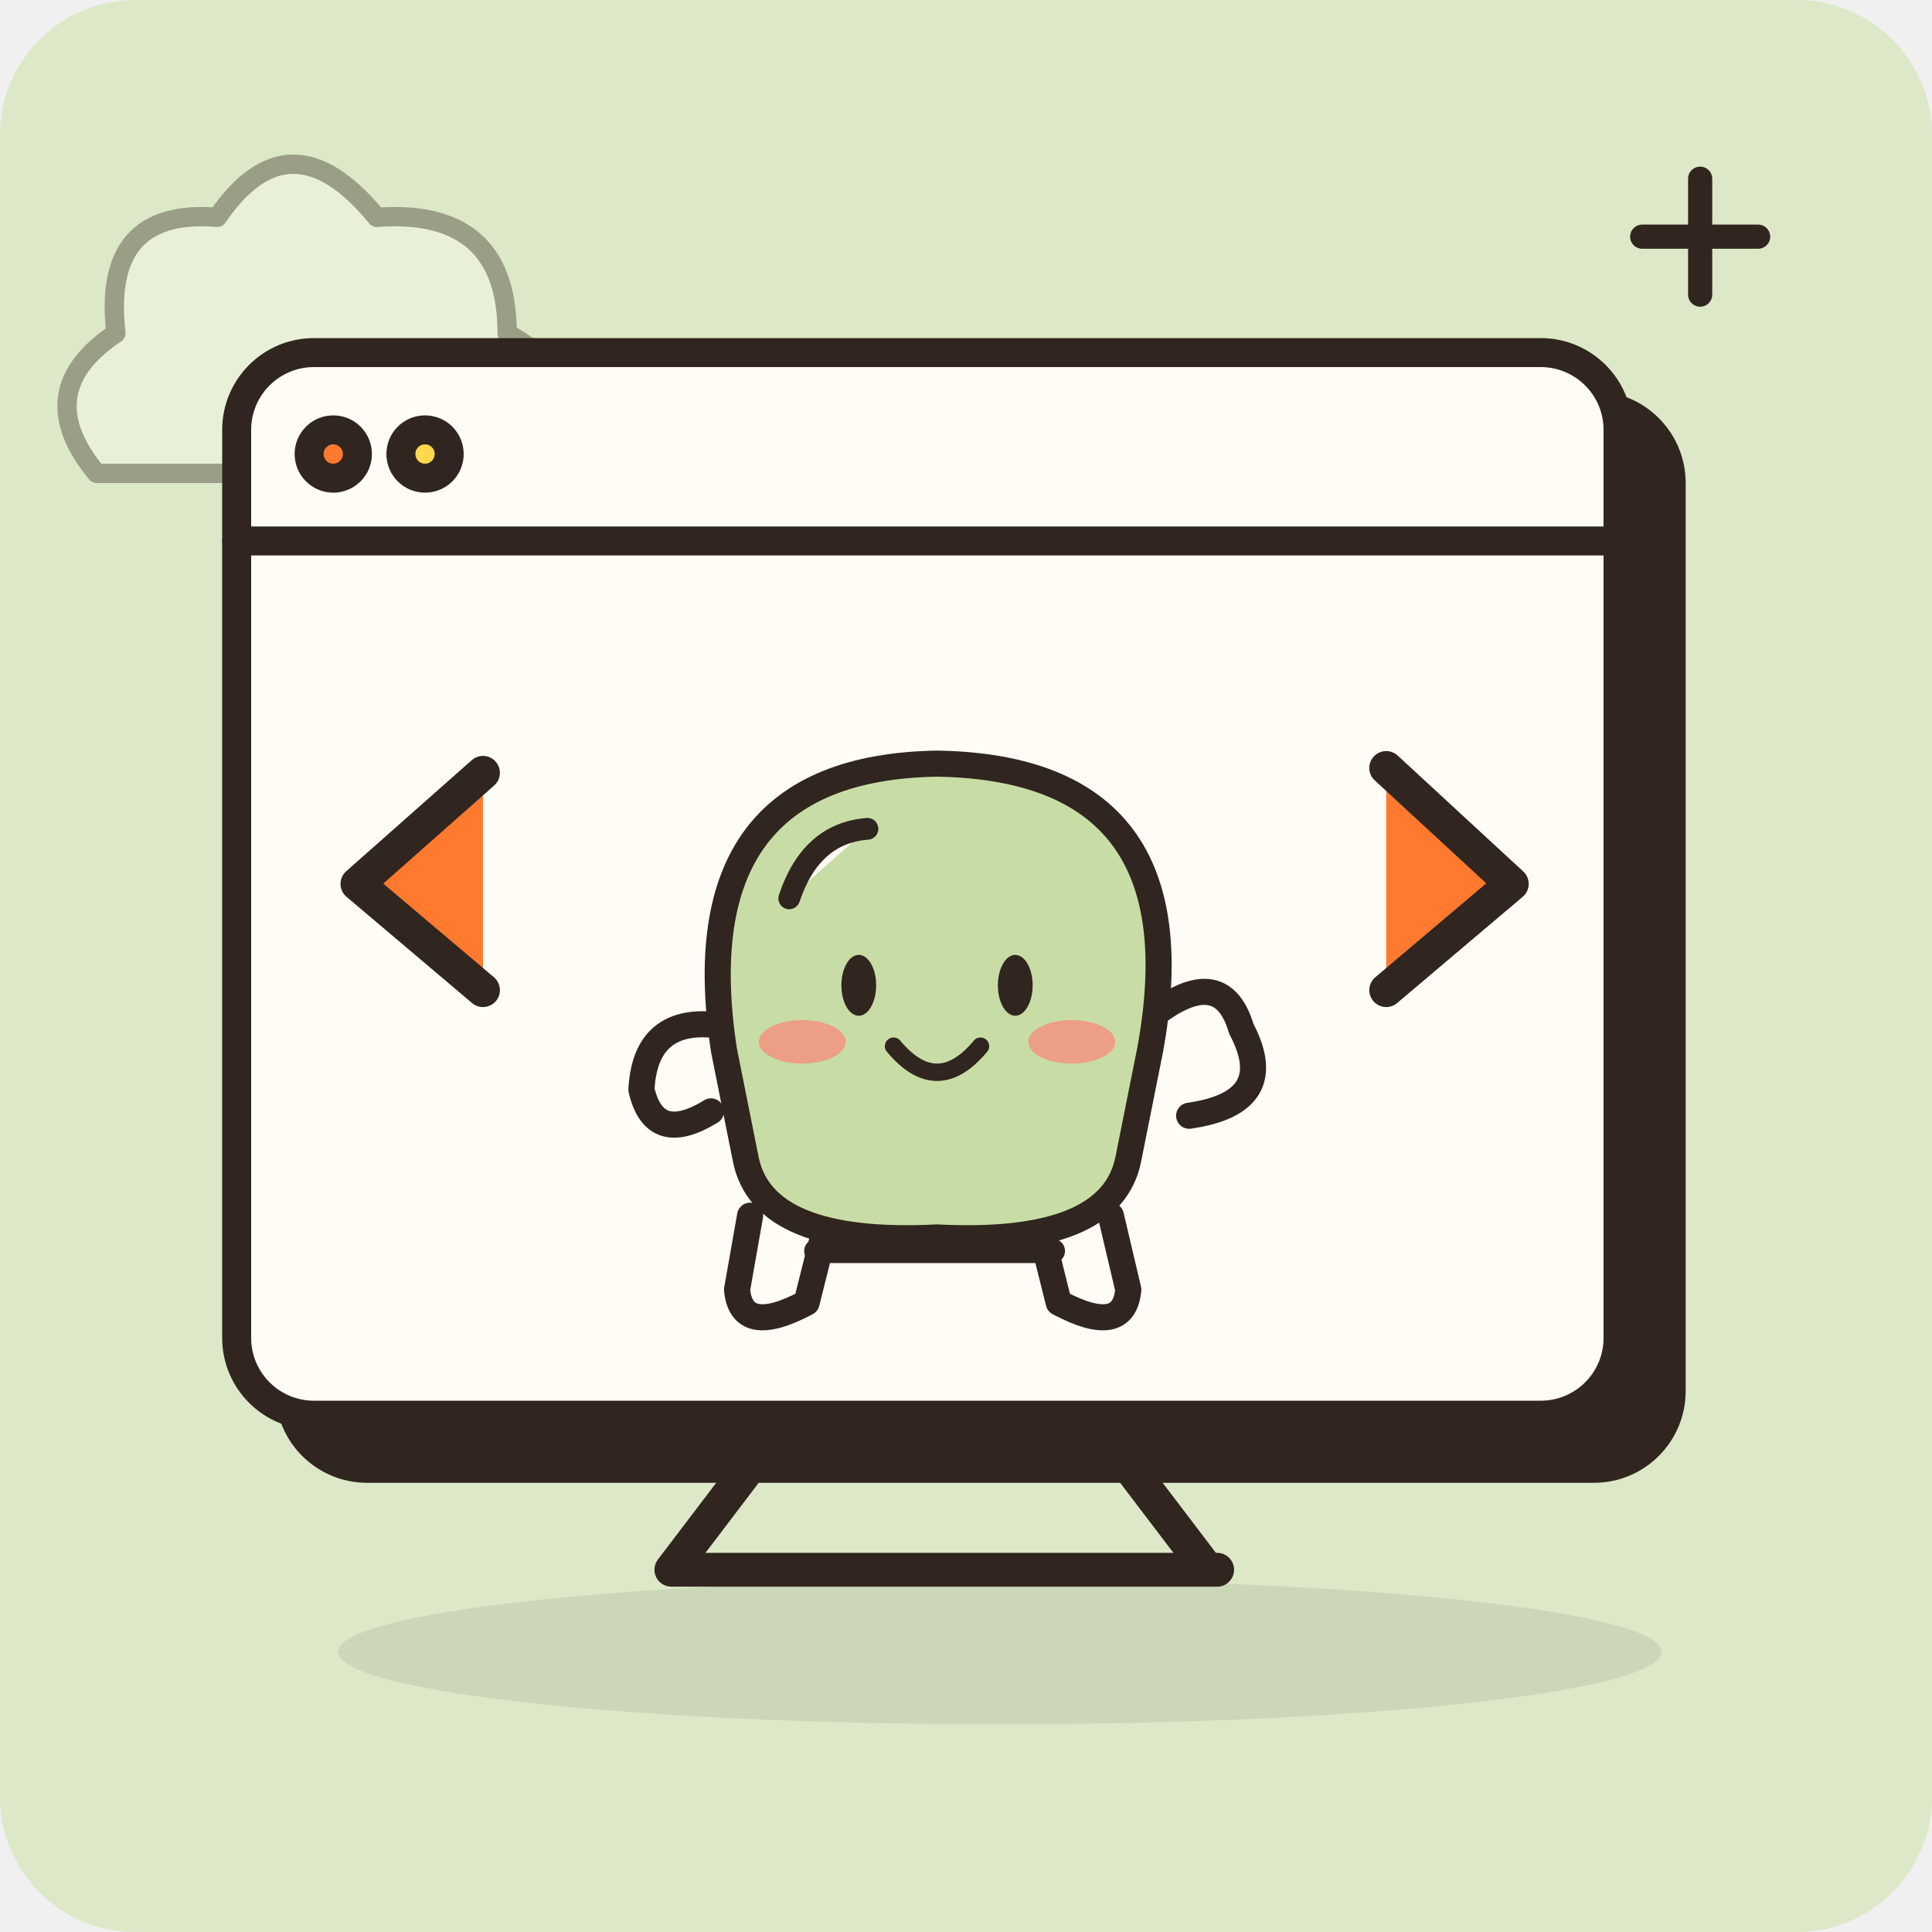
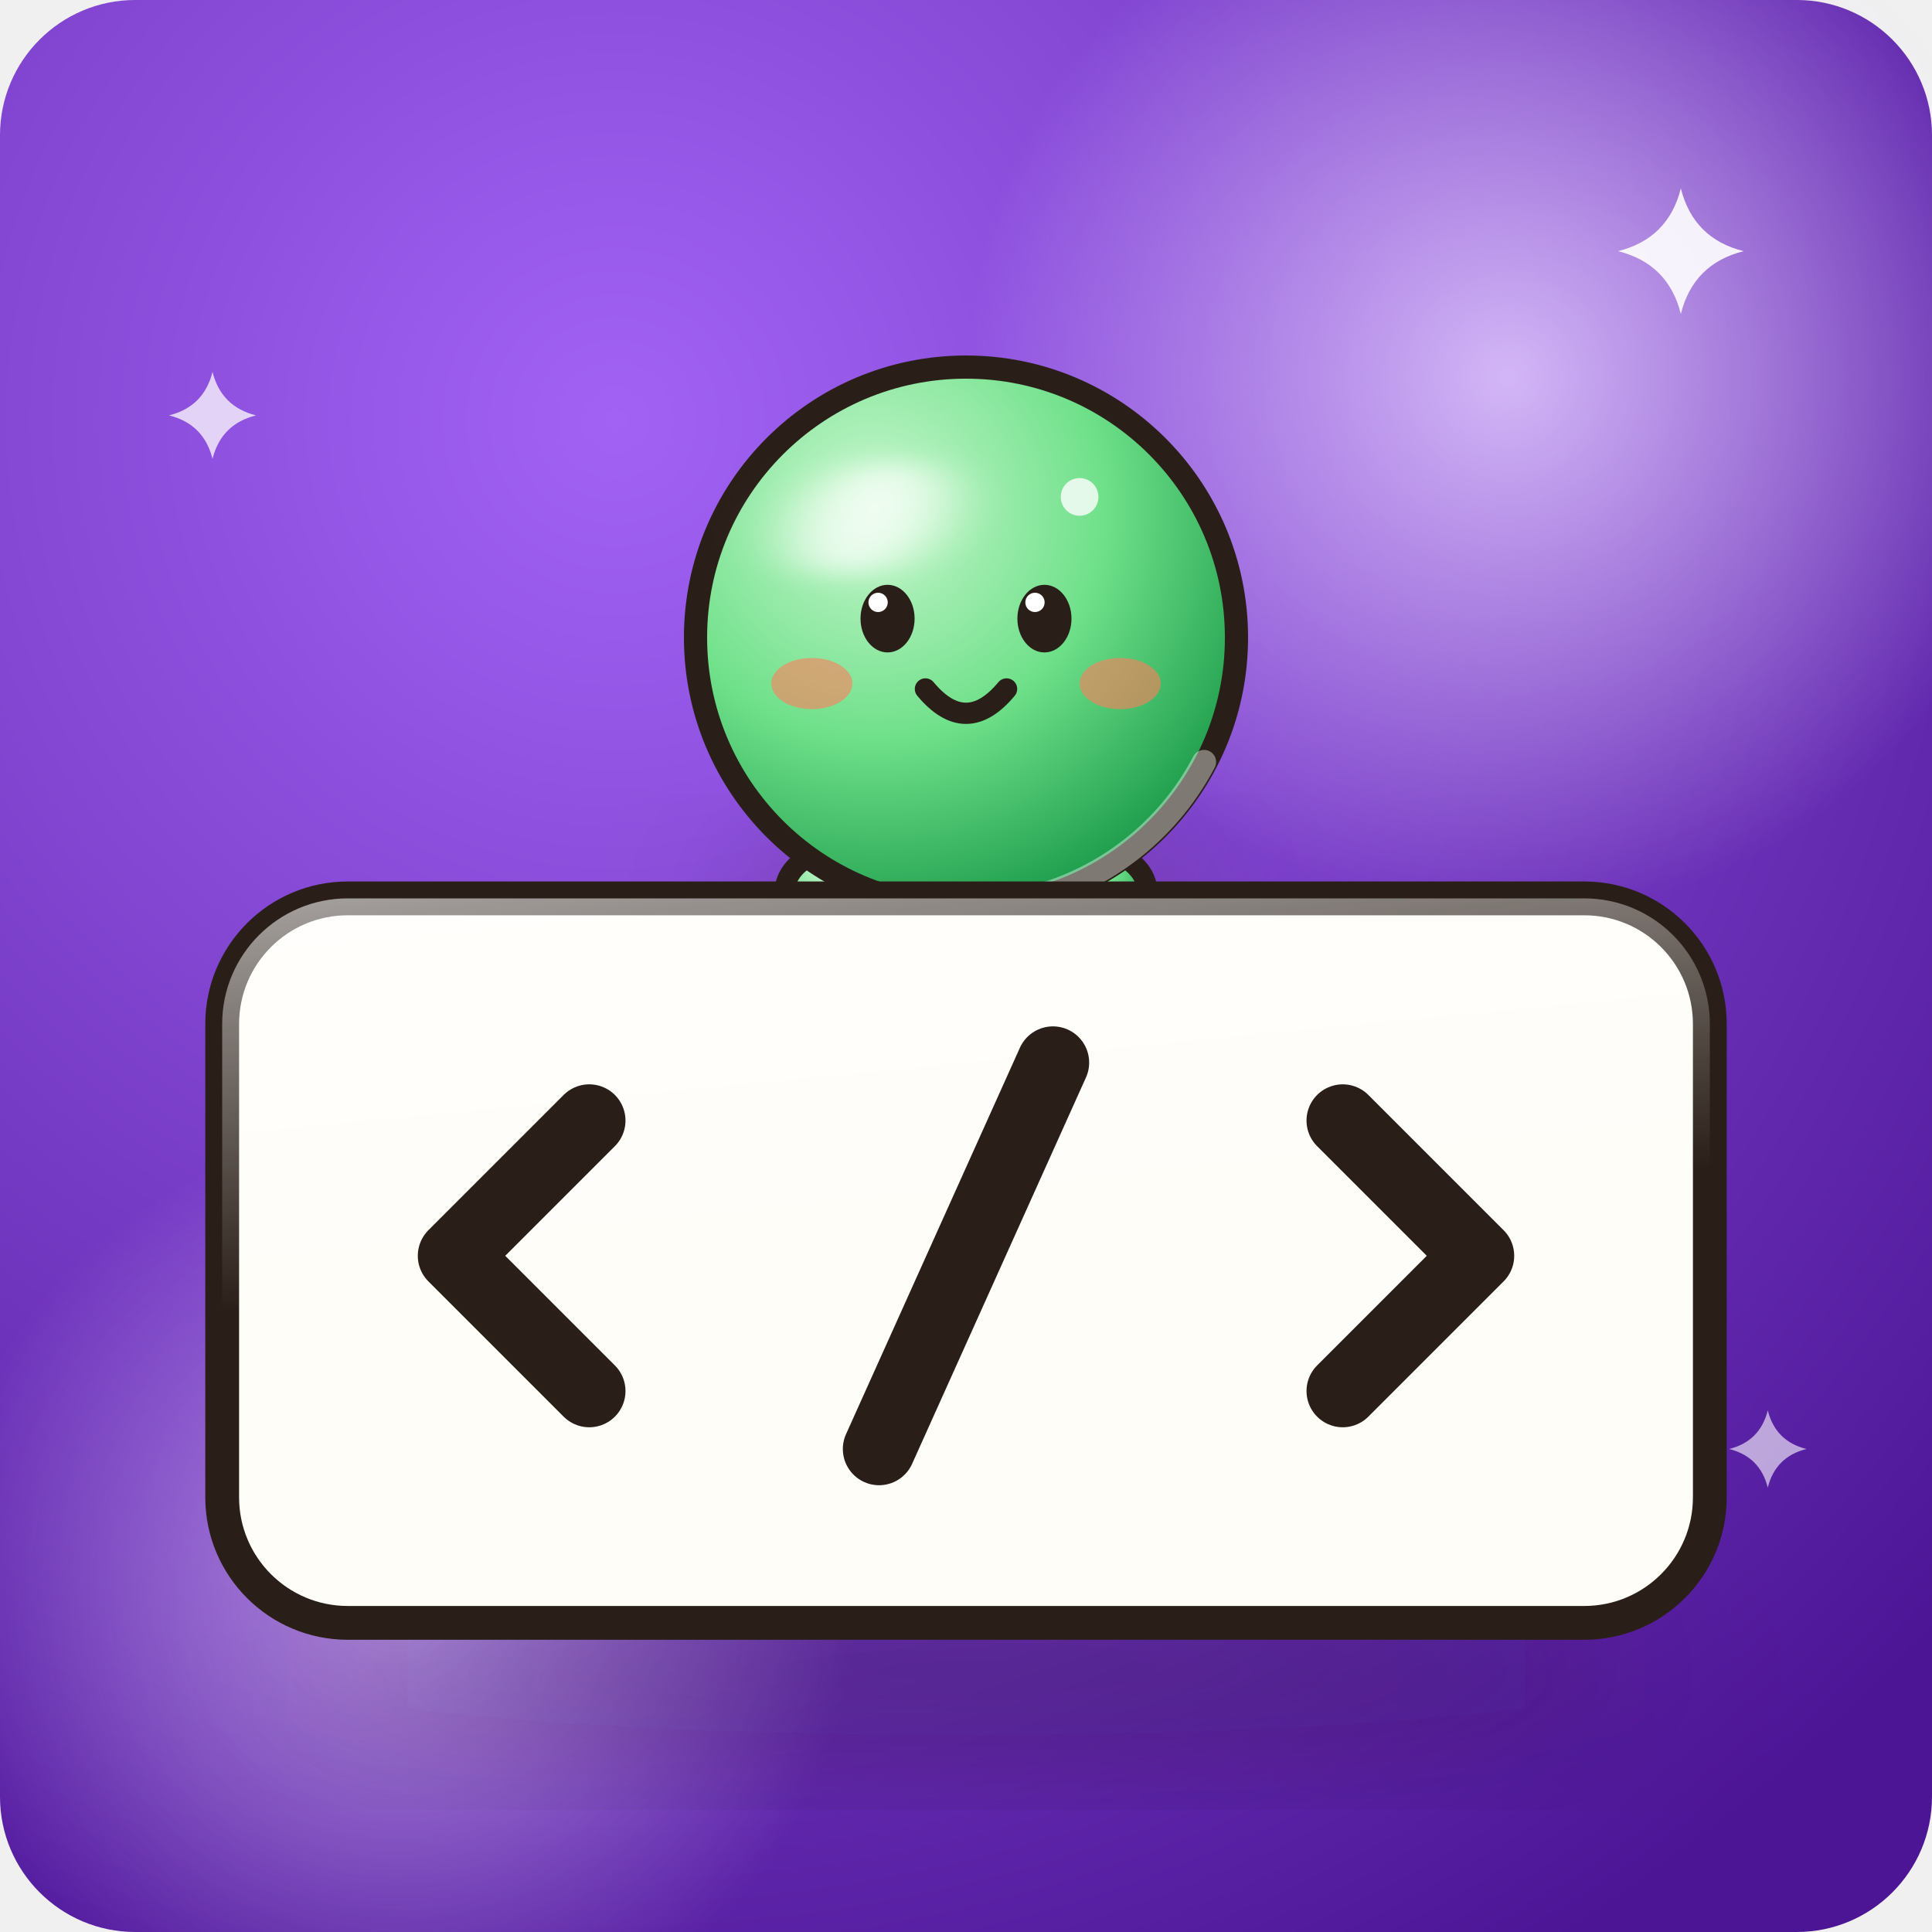
- <svg xmlns="http://www.w3.org/2000/svg" viewBox="0 0 400 400" role="img" aria-labelledby="title">
+ <svg xmlns="http://www.w3.org/2000/svg" viewBox="0 0 400 400" role="img" aria-labelledby="tH">
+   <defs>
+     <radialGradient id="bgH" cx="32%" cy="22%" r="92%">
+       <stop offset="0" stop-color="#a263f5" />
+       <stop offset="1" stop-color="#4c1596" />
+     </radialGradient>
+     <radialGradient id="glowH" cx="50%" cy="50%" r="50%">
+       <stop offset="0" stop-color="#e3ccff" stop-opacity=".85" />
+       <stop offset="1" stop-color="#e3ccff" stop-opacity="0" />
+     </radialGradient>
+     <filter id="softH" x="-60%" y="-60%" width="220%" height="220%">
+       <feGaussianBlur stdDeviation="16" />
+     </filter>
+     <filter id="tinyH" x="-60%" y="-60%" width="220%" height="220%">
+       <feGaussianBlur stdDeviation="5" />
+     </filter>
+     <linearGradient id="sheenH" x1="0" y1="0" x2=".2" y2="1">
+       <stop offset="0" stop-color="#fff" stop-opacity=".58" />
+       <stop offset=".55" stop-color="#fff" stop-opacity="0" />
+     </linearGradient>
+     <radialGradient id="o0" cx="33%" cy="26%" r="78%">
+       <stop offset="0" stop-color="#c9f7cf" />
+       <stop offset=".55" stop-color="#6fe08a" />
+       <stop offset="1" stop-color="#1f9e4d" />
+     </radialGradient>
+   </defs>
+   <rect width="400" height="400" rx="28" fill="url(#bgH)" />
+   <circle cx="312" cy="78" r="112" fill="url(#glowH)" />
+   <circle cx="82" cy="330" r="96" fill="url(#glowH)" opacity=".7" />
+   <path d="M348 39Q350.6 49.4 361 52Q350.6 54.6 348 65Q345.4 54.6 335 52Q345.4 49.4 348 39Z" fill="#fff" opacity="0.9" />
+   <path d="M44 77Q45.8 84.2 53 86Q45.8 87.8 44 95Q42.2 87.8 35 86Q42.2 84.2 44 77Z" fill="#fff" opacity="0.75" />
+   <path d="M366 292Q367.6 298.4 374 300Q367.6 301.6 366 308Q364.4 301.6 358 300Q364.4 298.4 366 292Z" fill="#fff" opacity="0.6" />
  <g stroke-linejoin="round" stroke-linecap="round">
-     <rect width="400" height="400" rx="28" fill="#DCE8C7" />
-     <ellipse cx="207" cy="342" rx="137" ry="15" fill="#30251F" opacity=".09" />
-     <g opacity=".38">
-       <path d="M20 98 Q6 81 24 69 Q21 43 45 45 Q60 23 78 45 Q105 43 105 69 Q128 82 110 98Z" fill="#FFFCF5" stroke="#30251F" stroke-width="4" stroke-linecap="round" stroke-linejoin="round" />
-     </g>
-     <rect x="60" y="84" width="286" height="220" rx="16" fill="#30251F" stroke="#30251F" stroke-width="6" />
-     <rect x="49" y="73" width="286" height="220" rx="16" fill="#FFFCF5" stroke="#30251F" stroke-width="6" />
-     <path d="M49 112H335" fill="none" stroke="#30251F" stroke-width="6" stroke-linecap="round" stroke-linejoin="round" />
-     <circle cx="69" cy="94" r="5" fill="#FF7A2F" stroke="#30251F" stroke-width="6" />
-     <circle cx="88" cy="94" r="5" fill="#FFD84D" stroke="#30251F" stroke-width="6" />
-     <path d="M100 160L74 183L100 205 M287 159L313 183L287 205" fill="#FF7A2F" stroke="#30251F" stroke-width="7" stroke-linecap="round" stroke-linejoin="round" />
-     <g transform="translate(194 204) scale(0.9)">
-       <path d="M-25 53 L-30 73 Q-45 81 -46 70 L-43 53" fill="#FFFCF5" stroke="#30251F" stroke-width="6" stroke-linecap="round" stroke-linejoin="round" />
-       <path d="M23 53 L28 73 Q43 81 44 70 L40 53" fill="#FFFCF5" stroke="#30251F" stroke-width="6" stroke-linecap="round" stroke-linejoin="round" />
-       <path d="M-46 10 Q-67 5 -68 24 Q-65 37 -52 29" fill="#FFFCF5" stroke="#30251F" stroke-width="6" stroke-linecap="round" stroke-linejoin="round" />
-       <path d="M46 10 Q65 -7 70 10 Q79 27 58 30" fill="#FFFCF5" stroke="#30251F" stroke-width="6" stroke-linecap="round" stroke-linejoin="round" />
-       <path d="M-49 15 Q-59 -50 0 -51 Q61 -50 49 15 L44 40 Q40 60 0 58 Q-40 60 -44 40 Z" fill="#C8DDA5" stroke="#30251F" stroke-width="6" stroke-linecap="round" stroke-linejoin="round" />
-       <path d="M-34 -20 Q-29 -35 -16 -36" fill="#FFFCF5" stroke="#30251F" stroke-width="5" stroke-linecap="round" stroke-linejoin="round" />
-       <g transform="translate(0 0) scale(1)">
-         <ellipse cx="-18" cy="0" rx="4" ry="7" fill="#30251F" />
-         <ellipse cx="18" cy="0" rx="4" ry="7" fill="#30251F" />
-         <ellipse cx="-31" cy="13" rx="10" ry="5" fill="#ED9E87" />
-         <ellipse cx="31" cy="13" rx="10" ry="5" fill="#ED9E87" />
-         <path d="M-10 14 Q0 26 10 14" fill="none" stroke="#30251F" stroke-width="4" stroke-linecap="round" stroke-linejoin="round" />
-       </g>
-     </g>
-     <path d="M158 300L139 325 M231 300L250 325 M139 325H252" fill="none" stroke="#30251F" stroke-width="7" stroke-linecap="round" stroke-linejoin="round" />
-     <path d="M169 259H218" fill="none" stroke="#30251F" stroke-width="5" stroke-linecap="round" stroke-linejoin="round" />
-     <path d="M352 37V61 M340 49H364" fill="none" stroke="#30251F" stroke-width="5" stroke-linecap="round" stroke-linejoin="round" />
+     <ellipse cx="200" cy="189.12" rx="48.16" ry="11.2" fill="#1b1008" opacity="0.34" filter="url(#softH)" />
+     <ellipse cx="176.48" cy="184.64" rx="14.0" ry="9.5" fill="url(#o0)" stroke="#2a1f18" stroke-width="4.2" />
+     <ellipse cx="223.52" cy="184.64" rx="14.0" ry="9.5" fill="url(#o0)" stroke="#2a1f18" stroke-width="4.2" />
+     <circle cx="200" cy="132" r="56" fill="url(#o0)" stroke="#2a1f18" stroke-width="4.8" />
+     <path d="M249.28 157.76A56 56 0 0 1 183.2 185.2" fill="none" stroke="#fff" stroke-opacity=".4" stroke-width="5.0" stroke-linecap="round" />
+     <ellipse cx="179.84" cy="107.36" rx="16.8" ry="10.6" fill="#fff" opacity=".72" transform="rotate(-26 179.84 107.36)" filter="url(#tinyH)" />
+     <circle cx="223.52" cy="102.88" r="3.9" fill="#fff" opacity=".8" />
+     <ellipse cx="183.76" cy="128.08" rx="5.6" ry="7.0" fill="#2a1f18" />
+     <circle cx="181.8" cy="124.72" r="2.0" fill="#fff" />
+     <ellipse cx="216.24" cy="128.08" rx="5.6" ry="7.0" fill="#2a1f18" />
+     <circle cx="214.28" cy="124.72" r="2.0" fill="#fff" />
+     <path d="M191.6 142.64q8.4 10.08 16.8 0" fill="none" stroke="#2a1f18" stroke-width="4.4" stroke-linecap="round" />
+     <ellipse cx="168.08" cy="141.52" rx="8.4" ry="5.3" fill="#ff7d5c" opacity=".6" />
+     <ellipse cx="231.92" cy="141.52" rx="8.4" ry="5.3" fill="#ff7d5c" opacity=".6" />
+     <ellipse cx="200.0" cy="346" rx="141.68" ry="13" fill="#1b1008" opacity="0.3" filter="url(#softH)" />
+     <rect x="46" y="186" width="308" height="150" rx="26" fill="#fffdf8" stroke="#2a1f18" stroke-width="7" />
+     <rect x="46" y="186" width="308" height="150" rx="26" fill="url(#sheenH)" />
+     <path d="M122 232l-28 28 28 28M278 232l28 28-28 28M182 300l36-80" fill="none" stroke="#2a1f18" stroke-width="15" />
  </g>
</svg>
